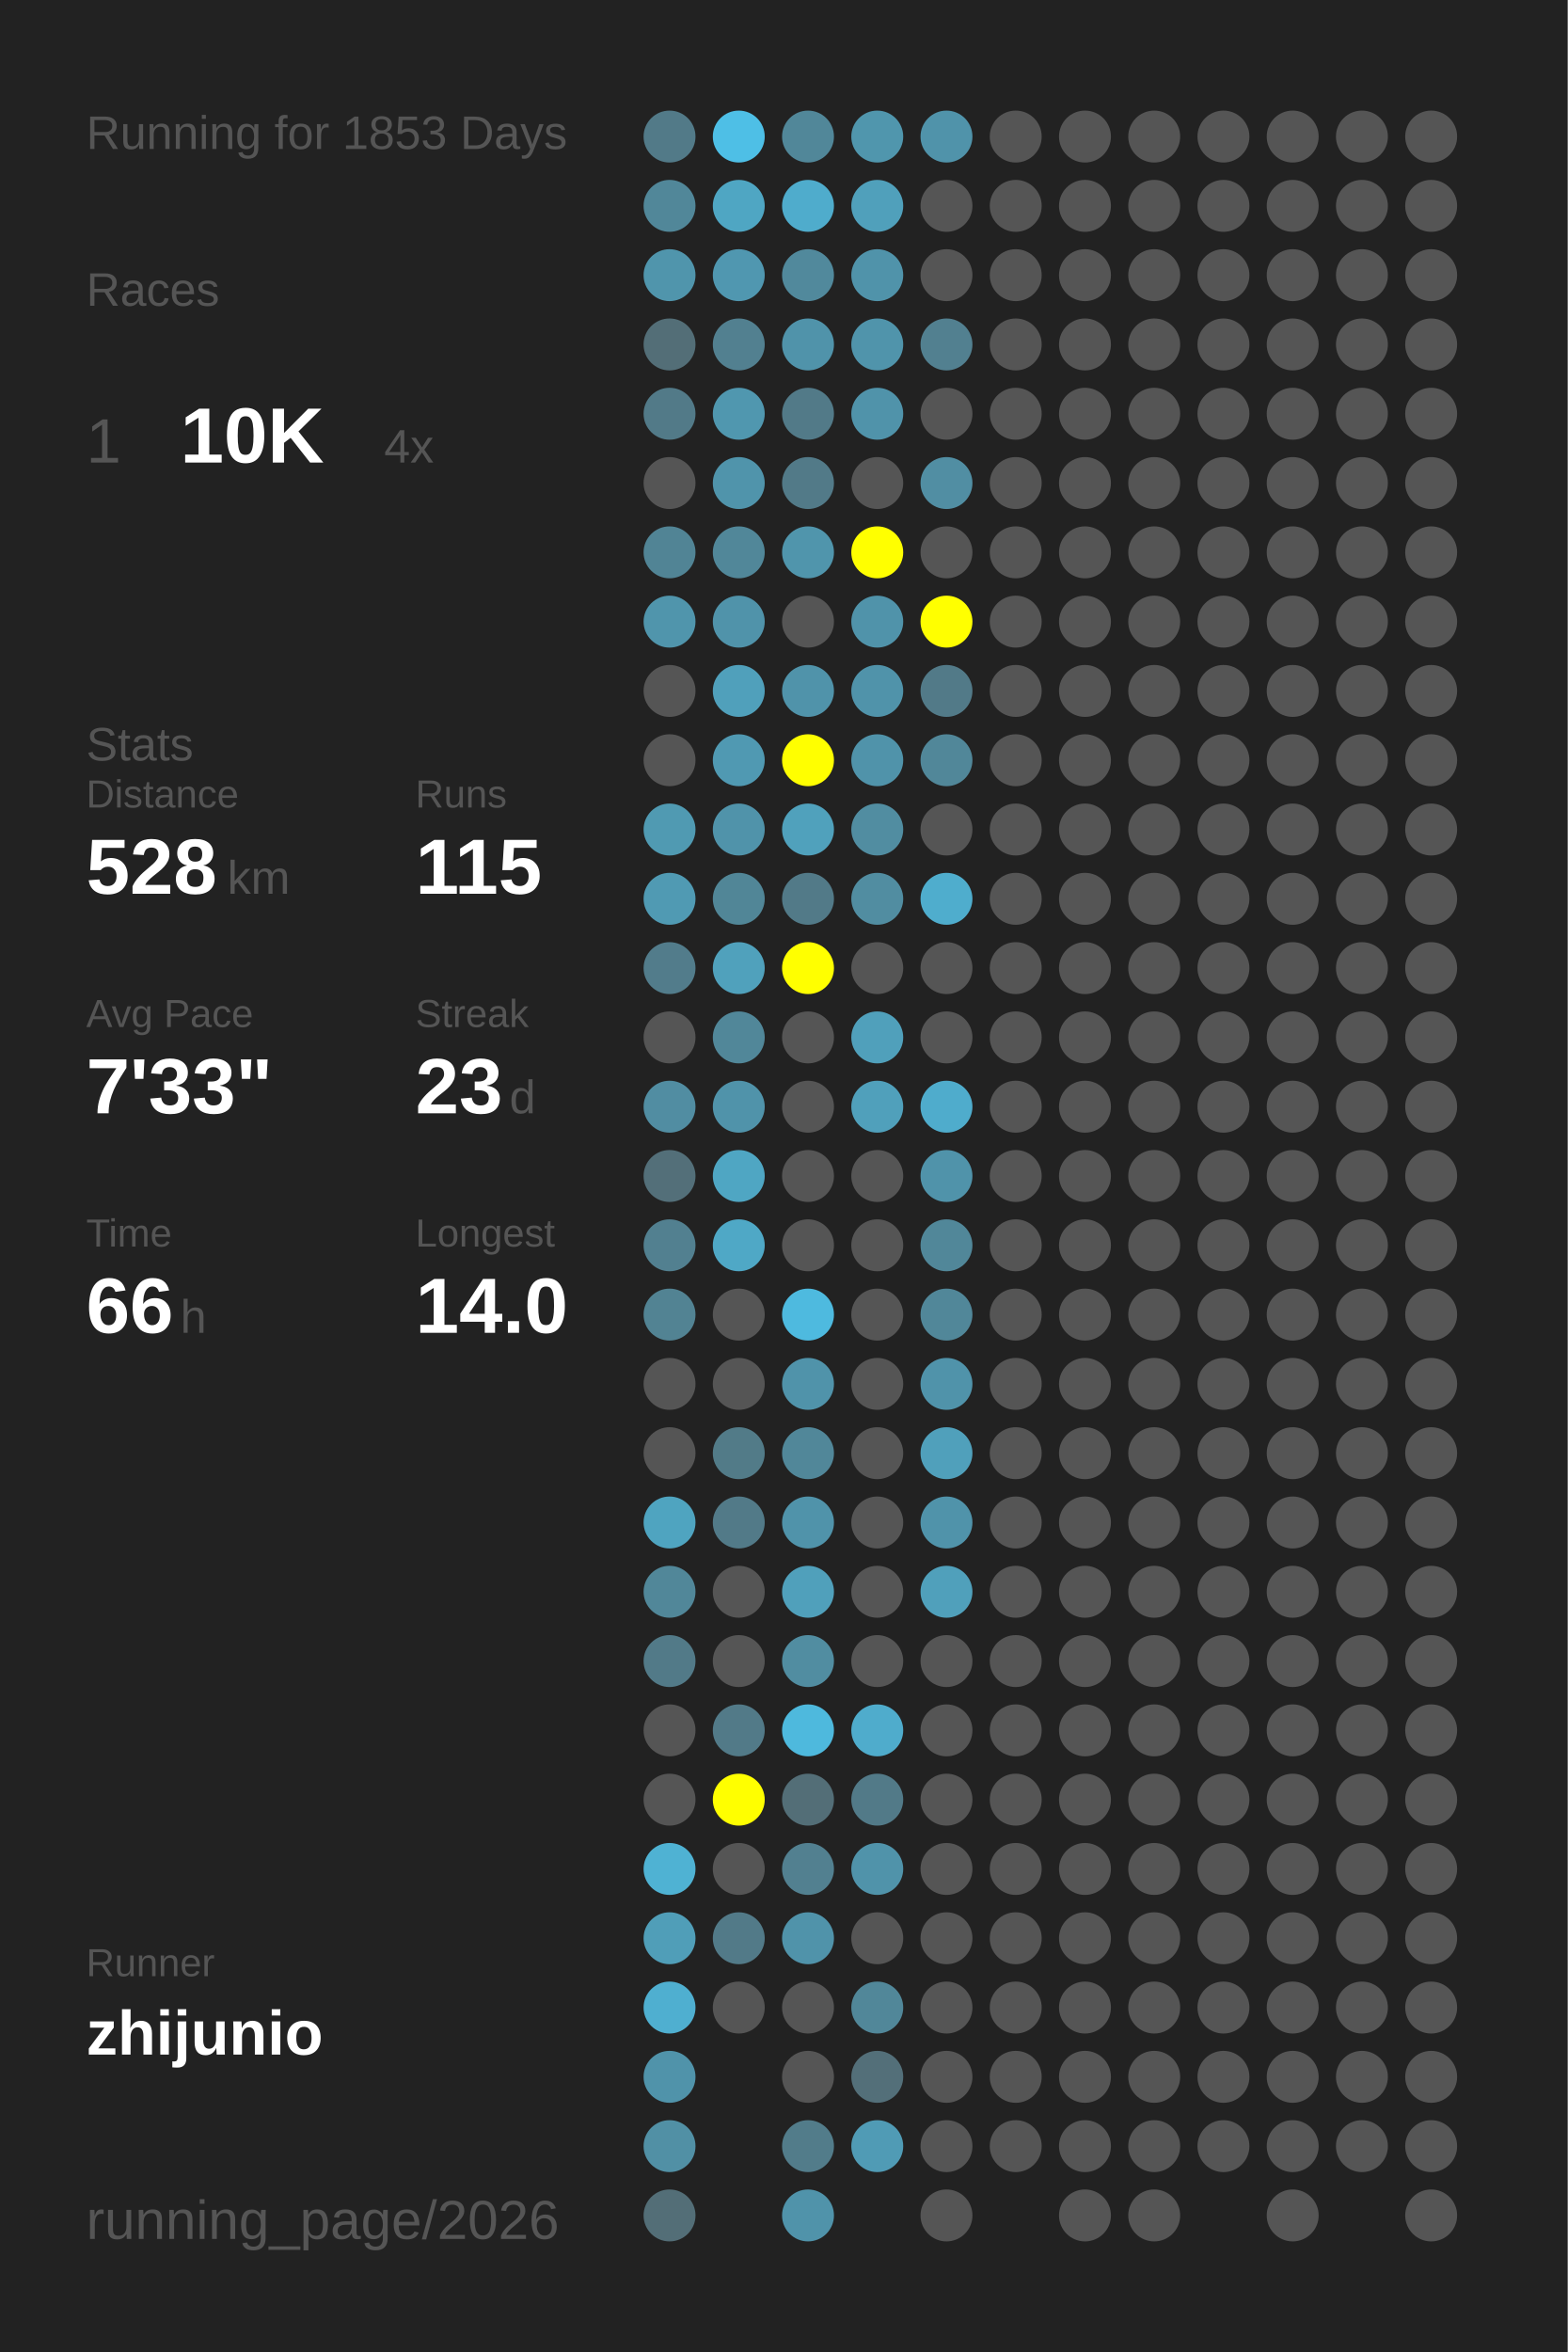
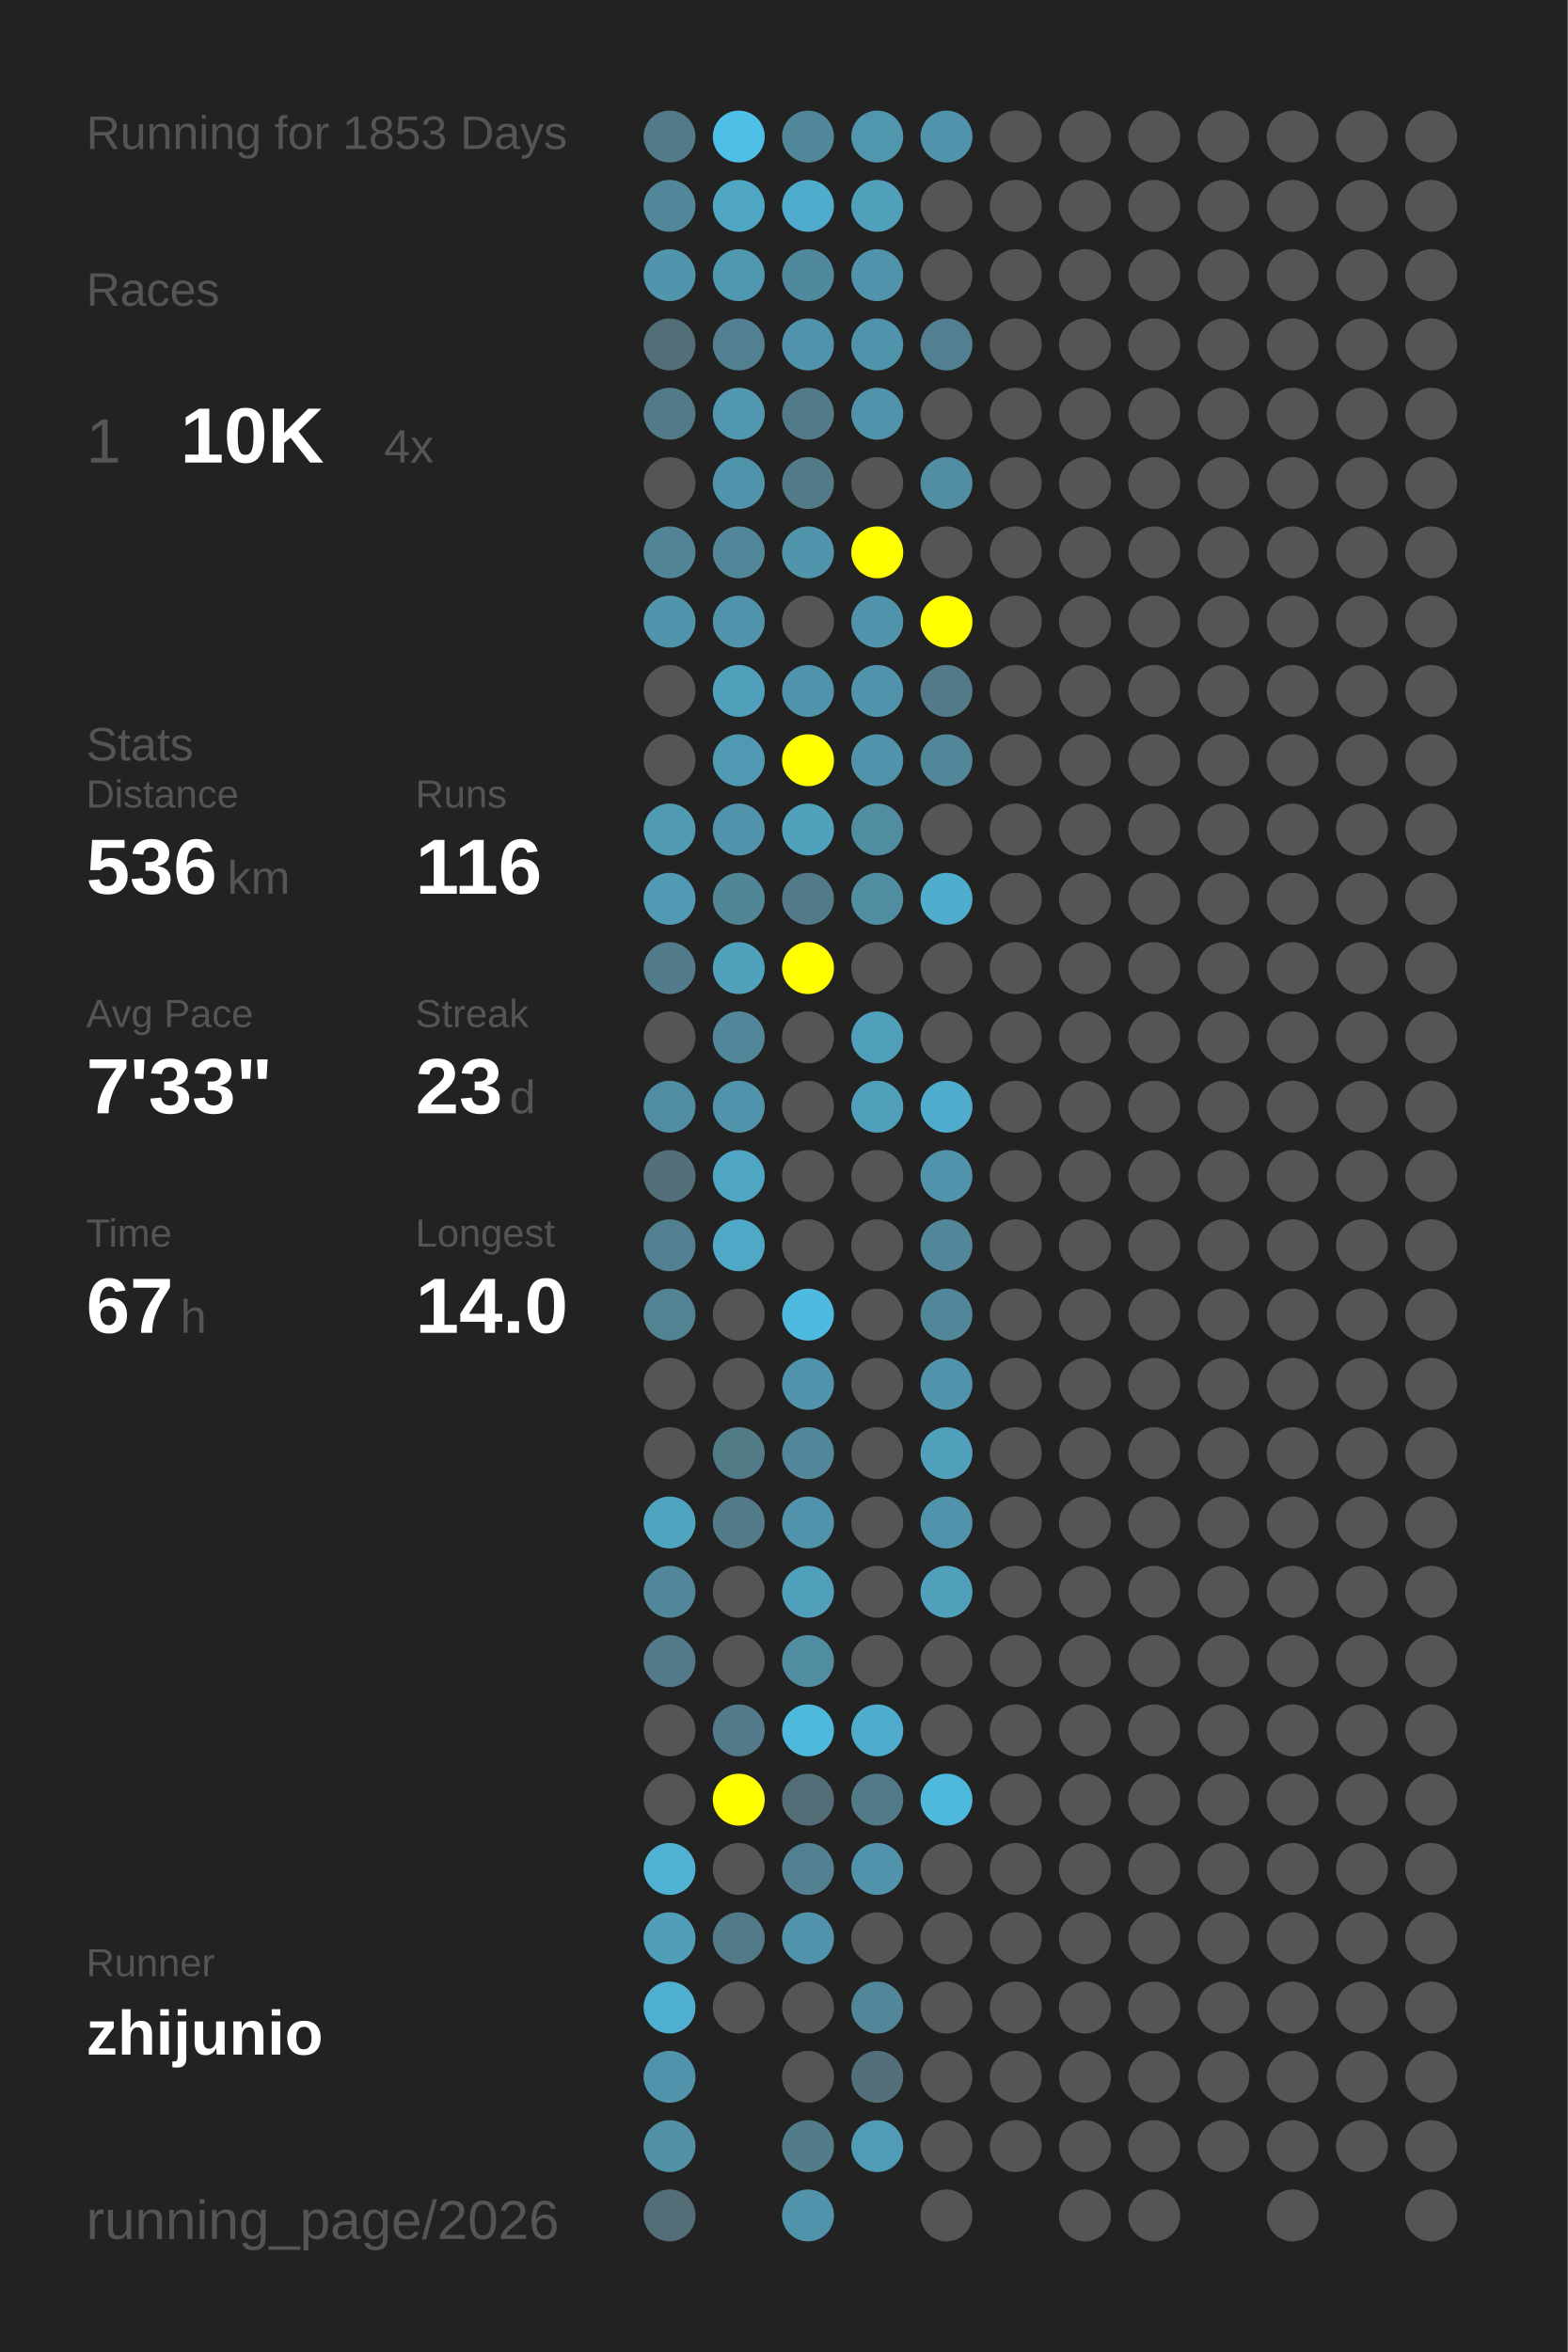
<svg xmlns="http://www.w3.org/2000/svg" baseProfile="full" height="300mm" version="1.1" viewBox="0,0,200,300" width="200mm">
  <defs />
  <rect fill="#222222" height="300" width="200" x="0" y="0" />
  <text fill="#555555" style="font-size:6px; font-family:Arial;" x="11" y="19">Running for 1853 Days</text>
  <text fill="#555555" style="font-size:6px; font-family:Arial;" x="11" y="39">Races</text>
  <text fill="#555555" style="font-size:8px; font-family:Arial;" x="11" y="59">1</text>
  <text fill="#FFFFFF" style="font-size:10px; font-family:Arial; font-weight:bold;" x="23" y="59">10K</text>
  <text fill="#555555" style="font-size:6px; font-family:Arial;" x="49" y="59">4x</text>
  <text fill="#555555" style="font-size:6px; font-family:Arial;" x="11" y="97">Stats</text>
  <text fill="#555555" style="font-size:5px; font-family:Arial;" x="11" y="103">Distance</text>
-   <text fill="#FFFFFF" style="font-size:10px; font-family:Arial; font-weight:bold;" x="11" y="114">528</text>
+   <text fill="#FFFFFF" style="font-size:10px; font-family:Arial; font-weight:bold;" x="11" y="114">536</text>
  <text fill="#555555" style="font-size:6px; font-family:Arial;" x="29" y="114">km</text>
  <text fill="#555555" style="font-size:5px; font-family:Arial;" x="53" y="103">Runs</text>
-   <text fill="#FFFFFF" style="font-size:10px; font-family:Arial; font-weight:bold;" x="53" y="114">115</text>
+   <text fill="#FFFFFF" style="font-size:10px; font-family:Arial; font-weight:bold;" x="53" y="114">116</text>
  <text fill="#555555" style="font-size:5px; font-family:Arial;" x="11" y="131">Avg Pace</text>
  <text fill="#FFFFFF" style="font-size:10px; font-family:Arial; font-weight:bold;" x="11" y="142">7'33"</text>
  <text fill="#555555" style="font-size:5px; font-family:Arial;" x="53" y="131">Streak</text>
  <text fill="#FFFFFF" style="font-size:10px; font-family:Arial; font-weight:bold;" x="53" y="142">23</text>
  <text fill="#555555" style="font-size:6px; font-family:Arial;" x="65" y="142">d</text>
  <text fill="#555555" style="font-size:5px; font-family:Arial;" x="11" y="159">Time</text>
-   <text fill="#FFFFFF" style="font-size:10px; font-family:Arial; font-weight:bold;" x="11" y="170">66</text>
+   <text fill="#FFFFFF" style="font-size:10px; font-family:Arial; font-weight:bold;" x="11" y="170">67</text>
  <text fill="#555555" style="font-size:6px; font-family:Arial;" x="23" y="170">h</text>
  <text fill="#555555" style="font-size:5px; font-family:Arial;" x="53" y="159">Longest</text>
  <text fill="#FFFFFF" style="font-size:10px; font-family:Arial; font-weight:bold;" x="53" y="170">14.0</text>
  <text fill="#555555" style="font-size:5px; font-family:Arial;" x="11" y="252.065">Runner</text>
  <text fill="#FFFFFF" style="font-size:8px; font-family:Arial; font-weight:bold;" x="11" y="262.065">zhijunio</text>
  <text fill="#555555" style="font-size:7px; font-family:Arial;" x="11" y="285.581">running_page/2026</text>
  <circle cx="85.417" cy="17.419" fill="#527a88" r="3.312" />
  <circle cx="85.417" cy="26.258" fill="#518799" r="3.312" />
  <circle cx="85.417" cy="35.097" fill="#5095ac" r="3.312" />
  <circle cx="85.417" cy="43.935" fill="#536e77" r="3.312" />
  <circle cx="85.417" cy="52.774" fill="#527a88" r="3.312" />
  <circle cx="85.417" cy="61.613" fill="#555555" r="3.312" />
  <circle cx="85.417" cy="70.452" fill="#518495" r="3.312" />
  <circle cx="85.417" cy="79.29" fill="#5095ac" r="3.312" />
  <circle cx="85.417" cy="88.129" fill="#555555" r="3.312" />
  <circle cx="85.417" cy="96.968" fill="#555555" r="3.312" />
  <circle cx="85.417" cy="105.806" fill="#509ab2" r="3.312" />
  <circle cx="85.417" cy="114.645" fill="#509ab3" r="3.312" />
  <circle cx="85.417" cy="123.484" fill="#527c8b" r="3.312" />
  <circle cx="85.417" cy="132.323" fill="#555555" r="3.312" />
  <circle cx="85.417" cy="141.161" fill="#518da2" r="3.312" />
  <circle cx="85.417" cy="150" fill="#536f79" r="3.312" />
  <circle cx="85.417" cy="158.839" fill="#528090" r="3.312" />
  <circle cx="85.417" cy="167.677" fill="#528393" r="3.312" />
  <circle cx="85.417" cy="176.516" fill="#555555" r="3.312" />
  <circle cx="85.417" cy="185.355" fill="#555555" r="3.312" />
  <circle cx="85.417" cy="194.194" fill="#4fa4c0" r="3.312" />
  <circle cx="85.417" cy="203.032" fill="#518799" r="3.312" />
  <circle cx="85.417" cy="211.871" fill="#527a88" r="3.312" />
  <circle cx="85.417" cy="220.71" fill="#555555" r="3.312" />
  <circle cx="85.417" cy="229.548" fill="#555555" r="3.312" />
  <circle cx="85.417" cy="238.387" fill="#4fb2d3" r="3.312" />
  <circle cx="85.417" cy="247.226" fill="#509eb8" r="3.312" />
  <circle cx="85.417" cy="256.065" fill="#4fafd0" r="3.312" />
  <circle cx="85.417" cy="264.903" fill="#5093aa" r="3.312" />
  <circle cx="85.417" cy="273.742" fill="#5190a5" r="3.312" />
  <circle cx="85.417" cy="282.581" fill="#536e77" r="3.312" />
  <circle cx="94.25" cy="17.419" fill="#4ebfe6" r="3.312" />
  <circle cx="94.25" cy="26.258" fill="#4fa6c3" r="3.312" />
  <circle cx="94.25" cy="35.097" fill="#5097b0" r="3.312" />
  <circle cx="94.25" cy="43.935" fill="#528090" r="3.312" />
  <circle cx="94.25" cy="52.774" fill="#5097af" r="3.312" />
  <circle cx="94.25" cy="61.613" fill="#5094ab" r="3.312" />
  <circle cx="94.25" cy="70.452" fill="#518799" r="3.312" />
  <circle cx="94.25" cy="79.29" fill="#5093aa" r="3.312" />
  <circle cx="94.25" cy="88.129" fill="#50a0bb" r="3.312" />
  <circle cx="94.25" cy="96.968" fill="#5099b2" r="3.312" />
  <circle cx="94.25" cy="105.806" fill="#5093aa" r="3.312" />
  <circle cx="94.25" cy="114.645" fill="#518697" r="3.312" />
  <circle cx="94.25" cy="123.484" fill="#50a1bc" r="3.312" />
  <circle cx="94.25" cy="132.323" fill="#518799" r="3.312" />
  <circle cx="94.25" cy="141.161" fill="#5093aa" r="3.312" />
  <circle cx="94.25" cy="150" fill="#4fa6c3" r="3.312" />
  <circle cx="94.25" cy="158.839" fill="#4fa8c6" r="3.312" />
  <circle cx="94.25" cy="167.677" fill="#555555" r="3.312" />
  <circle cx="94.25" cy="176.516" fill="#555555" r="3.312" />
  <circle cx="94.25" cy="185.355" fill="#527b88" r="3.312" />
  <circle cx="94.25" cy="194.194" fill="#527a88" r="3.312" />
  <circle cx="94.25" cy="203.032" fill="#555555" r="3.312" />
  <circle cx="94.25" cy="211.871" fill="#555555" r="3.312" />
  <circle cx="94.25" cy="220.71" fill="#527a88" r="3.312" />
  <circle cx="94.25" cy="229.548" fill="#FFFF00" r="3.312" />
  <circle cx="94.25" cy="238.387" fill="#555555" r="3.312" />
  <circle cx="94.25" cy="247.226" fill="#527a88" r="3.312" />
  <circle cx="94.25" cy="256.065" fill="#555555" r="3.312" />
  <circle cx="103.083" cy="17.419" fill="#518799" r="3.312" />
  <circle cx="103.083" cy="26.258" fill="#4faccc" r="3.312" />
  <circle cx="103.083" cy="35.097" fill="#51899c" r="3.312" />
  <circle cx="103.083" cy="43.935" fill="#5093aa" r="3.312" />
  <circle cx="103.083" cy="52.774" fill="#527a88" r="3.312" />
  <circle cx="103.083" cy="61.613" fill="#527a88" r="3.312" />
  <circle cx="103.083" cy="70.452" fill="#5095ac" r="3.312" />
  <circle cx="103.083" cy="79.29" fill="#555555" r="3.312" />
  <circle cx="103.083" cy="88.129" fill="#5093aa" r="3.312" />
  <circle cx="103.083" cy="96.968" fill="#FFFF00" r="3.312" />
  <circle cx="103.083" cy="105.806" fill="#50a1bc" r="3.312" />
  <circle cx="103.083" cy="114.645" fill="#527a88" r="3.312" />
  <circle cx="103.083" cy="123.484" fill="#FFFF00" r="3.312" />
  <circle cx="103.083" cy="132.323" fill="#555555" r="3.312" />
  <circle cx="103.083" cy="141.161" fill="#555555" r="3.312" />
  <circle cx="103.083" cy="150" fill="#555555" r="3.312" />
  <circle cx="103.083" cy="158.839" fill="#555555" r="3.312" />
  <circle cx="103.083" cy="167.677" fill="#4ebadf" r="3.312" />
  <circle cx="103.083" cy="176.516" fill="#5093aa" r="3.312" />
  <circle cx="103.083" cy="185.355" fill="#518799" r="3.312" />
  <circle cx="103.083" cy="194.194" fill="#5093aa" r="3.312" />
  <circle cx="103.083" cy="203.032" fill="#50a0bb" r="3.312" />
  <circle cx="103.083" cy="211.871" fill="#518da1" r="3.312" />
  <circle cx="103.083" cy="220.71" fill="#4eb9dd" r="3.312" />
  <circle cx="103.083" cy="229.548" fill="#536e77" r="3.312" />
  <circle cx="103.083" cy="238.387" fill="#528090" r="3.312" />
  <circle cx="103.083" cy="247.226" fill="#5093aa" r="3.312" />
  <circle cx="103.083" cy="256.065" fill="#555555" r="3.312" />
  <circle cx="103.083" cy="264.903" fill="#555555" r="3.312" />
  <circle cx="103.083" cy="273.742" fill="#527c8a" r="3.312" />
  <circle cx="103.083" cy="282.581" fill="#5093aa" r="3.312" />
  <circle cx="111.917" cy="17.419" fill="#5096ad" r="3.312" />
  <circle cx="111.917" cy="26.258" fill="#50a0bb" r="3.312" />
  <circle cx="111.917" cy="35.097" fill="#5093aa" r="3.312" />
  <circle cx="111.917" cy="43.935" fill="#5094ab" r="3.312" />
  <circle cx="111.917" cy="52.774" fill="#5093aa" r="3.312" />
  <circle cx="111.917" cy="61.613" fill="#555555" r="3.312" />
  <circle cx="111.917" cy="70.452" fill="#FFFF00" r="3.312" />
  <circle cx="111.917" cy="79.29" fill="#5093aa" r="3.312" />
  <circle cx="111.917" cy="88.129" fill="#5093aa" r="3.312" />
  <circle cx="111.917" cy="96.968" fill="#5093aa" r="3.312" />
  <circle cx="111.917" cy="105.806" fill="#518da1" r="3.312" />
  <circle cx="111.917" cy="114.645" fill="#518da1" r="3.312" />
  <circle cx="111.917" cy="123.484" fill="#555555" r="3.312" />
  <circle cx="111.917" cy="132.323" fill="#50a0bb" r="3.312" />
  <circle cx="111.917" cy="141.161" fill="#50a0bb" r="3.312" />
  <circle cx="111.917" cy="150" fill="#555555" r="3.312" />
  <circle cx="111.917" cy="158.839" fill="#555555" r="3.312" />
  <circle cx="111.917" cy="167.677" fill="#555555" r="3.312" />
  <circle cx="111.917" cy="176.516" fill="#555555" r="3.312" />
  <circle cx="111.917" cy="185.355" fill="#555555" r="3.312" />
  <circle cx="111.917" cy="194.194" fill="#555555" r="3.312" />
  <circle cx="111.917" cy="203.032" fill="#555555" r="3.312" />
  <circle cx="111.917" cy="211.871" fill="#555555" r="3.312" />
  <circle cx="111.917" cy="220.71" fill="#4faccc" r="3.312" />
  <circle cx="111.917" cy="229.548" fill="#527a88" r="3.312" />
  <circle cx="111.917" cy="238.387" fill="#5093aa" r="3.312" />
  <circle cx="111.917" cy="247.226" fill="#555555" r="3.312" />
  <circle cx="111.917" cy="256.065" fill="#518799" r="3.312" />
  <circle cx="111.917" cy="264.903" fill="#536f79" r="3.312" />
  <circle cx="111.917" cy="273.742" fill="#509bb5" r="3.312" />
  <circle cx="120.75" cy="17.419" fill="#5093aa" r="3.312" />
  <circle cx="120.75" cy="26.258" fill="#555555" r="3.312" />
  <circle cx="120.75" cy="35.097" fill="#555555" r="3.312" />
  <circle cx="120.75" cy="43.935" fill="#528090" r="3.312" />
  <circle cx="120.75" cy="52.774" fill="#555555" r="3.312" />
  <circle cx="120.75" cy="61.613" fill="#518ea3" r="3.312" />
  <circle cx="120.75" cy="70.452" fill="#555555" r="3.312" />
  <circle cx="120.75" cy="79.29" fill="#FFFF00" r="3.312" />
  <circle cx="120.75" cy="88.129" fill="#527a88" r="3.312" />
  <circle cx="120.75" cy="96.968" fill="#518799" r="3.312" />
  <circle cx="120.75" cy="105.806" fill="#555555" r="3.312" />
  <circle cx="120.75" cy="114.645" fill="#4fadcd" r="3.312" />
  <circle cx="120.75" cy="123.484" fill="#555555" r="3.312" />
  <circle cx="120.75" cy="132.323" fill="#555555" r="3.312" />
  <circle cx="120.75" cy="141.161" fill="#4faccc" r="3.312" />
  <circle cx="120.75" cy="150" fill="#5093aa" r="3.312" />
  <circle cx="120.75" cy="158.839" fill="#518799" r="3.312" />
  <circle cx="120.75" cy="167.677" fill="#518799" r="3.312" />
  <circle cx="120.75" cy="176.516" fill="#5093aa" r="3.312" />
  <circle cx="120.75" cy="185.355" fill="#50a0bb" r="3.312" />
  <circle cx="120.75" cy="194.194" fill="#5093aa" r="3.312" />
  <circle cx="120.75" cy="203.032" fill="#50a0bb" r="3.312" />
  <circle cx="120.75" cy="211.871" fill="#555555" r="3.312" />
  <circle cx="120.75" cy="220.71" fill="#555555" r="3.312" />
-   <circle cx="120.75" cy="229.548" fill="#555555" r="3.312" />
+   <circle cx="120.75" cy="229.548" fill="#4eb9dd" r="3.312" />
  <circle cx="120.75" cy="238.387" fill="#555555" r="3.312" />
  <circle cx="120.75" cy="247.226" fill="#555555" r="3.312" />
  <circle cx="120.75" cy="256.065" fill="#555555" r="3.312" />
  <circle cx="120.75" cy="264.903" fill="#555555" r="3.312" />
  <circle cx="120.75" cy="273.742" fill="#555555" r="3.312" />
  <circle cx="120.75" cy="282.581" fill="#555555" r="3.312" />
  <circle cx="129.583" cy="17.419" fill="#555555" r="3.312" />
  <circle cx="129.583" cy="26.258" fill="#555555" r="3.312" />
  <circle cx="129.583" cy="35.097" fill="#555555" r="3.312" />
  <circle cx="129.583" cy="43.935" fill="#555555" r="3.312" />
  <circle cx="129.583" cy="52.774" fill="#555555" r="3.312" />
  <circle cx="129.583" cy="61.613" fill="#555555" r="3.312" />
  <circle cx="129.583" cy="70.452" fill="#555555" r="3.312" />
  <circle cx="129.583" cy="79.29" fill="#555555" r="3.312" />
  <circle cx="129.583" cy="88.129" fill="#555555" r="3.312" />
  <circle cx="129.583" cy="96.968" fill="#555555" r="3.312" />
  <circle cx="129.583" cy="105.806" fill="#555555" r="3.312" />
  <circle cx="129.583" cy="114.645" fill="#555555" r="3.312" />
  <circle cx="129.583" cy="123.484" fill="#555555" r="3.312" />
  <circle cx="129.583" cy="132.323" fill="#555555" r="3.312" />
  <circle cx="129.583" cy="141.161" fill="#555555" r="3.312" />
  <circle cx="129.583" cy="150" fill="#555555" r="3.312" />
  <circle cx="129.583" cy="158.839" fill="#555555" r="3.312" />
  <circle cx="129.583" cy="167.677" fill="#555555" r="3.312" />
  <circle cx="129.583" cy="176.516" fill="#555555" r="3.312" />
  <circle cx="129.583" cy="185.355" fill="#555555" r="3.312" />
  <circle cx="129.583" cy="194.194" fill="#555555" r="3.312" />
  <circle cx="129.583" cy="203.032" fill="#555555" r="3.312" />
  <circle cx="129.583" cy="211.871" fill="#555555" r="3.312" />
  <circle cx="129.583" cy="220.71" fill="#555555" r="3.312" />
  <circle cx="129.583" cy="229.548" fill="#555555" r="3.312" />
  <circle cx="129.583" cy="238.387" fill="#555555" r="3.312" />
  <circle cx="129.583" cy="247.226" fill="#555555" r="3.312" />
  <circle cx="129.583" cy="256.065" fill="#555555" r="3.312" />
  <circle cx="129.583" cy="264.903" fill="#555555" r="3.312" />
  <circle cx="129.583" cy="273.742" fill="#555555" r="3.312" />
  <circle cx="138.417" cy="17.419" fill="#555555" r="3.312" />
  <circle cx="138.417" cy="26.258" fill="#555555" r="3.312" />
  <circle cx="138.417" cy="35.097" fill="#555555" r="3.312" />
  <circle cx="138.417" cy="43.935" fill="#555555" r="3.312" />
  <circle cx="138.417" cy="52.774" fill="#555555" r="3.312" />
  <circle cx="138.417" cy="61.613" fill="#555555" r="3.312" />
  <circle cx="138.417" cy="70.452" fill="#555555" r="3.312" />
  <circle cx="138.417" cy="79.29" fill="#555555" r="3.312" />
  <circle cx="138.417" cy="88.129" fill="#555555" r="3.312" />
  <circle cx="138.417" cy="96.968" fill="#555555" r="3.312" />
  <circle cx="138.417" cy="105.806" fill="#555555" r="3.312" />
  <circle cx="138.417" cy="114.645" fill="#555555" r="3.312" />
  <circle cx="138.417" cy="123.484" fill="#555555" r="3.312" />
  <circle cx="138.417" cy="132.323" fill="#555555" r="3.312" />
  <circle cx="138.417" cy="141.161" fill="#555555" r="3.312" />
  <circle cx="138.417" cy="150" fill="#555555" r="3.312" />
  <circle cx="138.417" cy="158.839" fill="#555555" r="3.312" />
  <circle cx="138.417" cy="167.677" fill="#555555" r="3.312" />
  <circle cx="138.417" cy="176.516" fill="#555555" r="3.312" />
  <circle cx="138.417" cy="185.355" fill="#555555" r="3.312" />
  <circle cx="138.417" cy="194.194" fill="#555555" r="3.312" />
  <circle cx="138.417" cy="203.032" fill="#555555" r="3.312" />
  <circle cx="138.417" cy="211.871" fill="#555555" r="3.312" />
  <circle cx="138.417" cy="220.71" fill="#555555" r="3.312" />
  <circle cx="138.417" cy="229.548" fill="#555555" r="3.312" />
  <circle cx="138.417" cy="238.387" fill="#555555" r="3.312" />
  <circle cx="138.417" cy="247.226" fill="#555555" r="3.312" />
  <circle cx="138.417" cy="256.065" fill="#555555" r="3.312" />
  <circle cx="138.417" cy="264.903" fill="#555555" r="3.312" />
  <circle cx="138.417" cy="273.742" fill="#555555" r="3.312" />
  <circle cx="138.417" cy="282.581" fill="#555555" r="3.312" />
  <circle cx="147.25" cy="17.419" fill="#555555" r="3.312" />
  <circle cx="147.25" cy="26.258" fill="#555555" r="3.312" />
  <circle cx="147.25" cy="35.097" fill="#555555" r="3.312" />
  <circle cx="147.25" cy="43.935" fill="#555555" r="3.312" />
  <circle cx="147.25" cy="52.774" fill="#555555" r="3.312" />
  <circle cx="147.25" cy="61.613" fill="#555555" r="3.312" />
  <circle cx="147.25" cy="70.452" fill="#555555" r="3.312" />
  <circle cx="147.25" cy="79.29" fill="#555555" r="3.312" />
  <circle cx="147.25" cy="88.129" fill="#555555" r="3.312" />
  <circle cx="147.25" cy="96.968" fill="#555555" r="3.312" />
  <circle cx="147.25" cy="105.806" fill="#555555" r="3.312" />
  <circle cx="147.25" cy="114.645" fill="#555555" r="3.312" />
  <circle cx="147.25" cy="123.484" fill="#555555" r="3.312" />
  <circle cx="147.25" cy="132.323" fill="#555555" r="3.312" />
  <circle cx="147.25" cy="141.161" fill="#555555" r="3.312" />
  <circle cx="147.25" cy="150" fill="#555555" r="3.312" />
  <circle cx="147.25" cy="158.839" fill="#555555" r="3.312" />
  <circle cx="147.25" cy="167.677" fill="#555555" r="3.312" />
  <circle cx="147.25" cy="176.516" fill="#555555" r="3.312" />
  <circle cx="147.25" cy="185.355" fill="#555555" r="3.312" />
  <circle cx="147.25" cy="194.194" fill="#555555" r="3.312" />
  <circle cx="147.25" cy="203.032" fill="#555555" r="3.312" />
  <circle cx="147.25" cy="211.871" fill="#555555" r="3.312" />
  <circle cx="147.25" cy="220.71" fill="#555555" r="3.312" />
  <circle cx="147.25" cy="229.548" fill="#555555" r="3.312" />
  <circle cx="147.25" cy="238.387" fill="#555555" r="3.312" />
  <circle cx="147.25" cy="247.226" fill="#555555" r="3.312" />
  <circle cx="147.25" cy="256.065" fill="#555555" r="3.312" />
  <circle cx="147.25" cy="264.903" fill="#555555" r="3.312" />
  <circle cx="147.25" cy="273.742" fill="#555555" r="3.312" />
  <circle cx="147.25" cy="282.581" fill="#555555" r="3.312" />
  <circle cx="156.083" cy="17.419" fill="#555555" r="3.312" />
  <circle cx="156.083" cy="26.258" fill="#555555" r="3.312" />
  <circle cx="156.083" cy="35.097" fill="#555555" r="3.312" />
  <circle cx="156.083" cy="43.935" fill="#555555" r="3.312" />
  <circle cx="156.083" cy="52.774" fill="#555555" r="3.312" />
  <circle cx="156.083" cy="61.613" fill="#555555" r="3.312" />
  <circle cx="156.083" cy="70.452" fill="#555555" r="3.312" />
  <circle cx="156.083" cy="79.29" fill="#555555" r="3.312" />
  <circle cx="156.083" cy="88.129" fill="#555555" r="3.312" />
  <circle cx="156.083" cy="96.968" fill="#555555" r="3.312" />
  <circle cx="156.083" cy="105.806" fill="#555555" r="3.312" />
  <circle cx="156.083" cy="114.645" fill="#555555" r="3.312" />
  <circle cx="156.083" cy="123.484" fill="#555555" r="3.312" />
  <circle cx="156.083" cy="132.323" fill="#555555" r="3.312" />
  <circle cx="156.083" cy="141.161" fill="#555555" r="3.312" />
  <circle cx="156.083" cy="150" fill="#555555" r="3.312" />
  <circle cx="156.083" cy="158.839" fill="#555555" r="3.312" />
  <circle cx="156.083" cy="167.677" fill="#555555" r="3.312" />
  <circle cx="156.083" cy="176.516" fill="#555555" r="3.312" />
  <circle cx="156.083" cy="185.355" fill="#555555" r="3.312" />
  <circle cx="156.083" cy="194.194" fill="#555555" r="3.312" />
  <circle cx="156.083" cy="203.032" fill="#555555" r="3.312" />
  <circle cx="156.083" cy="211.871" fill="#555555" r="3.312" />
  <circle cx="156.083" cy="220.71" fill="#555555" r="3.312" />
  <circle cx="156.083" cy="229.548" fill="#555555" r="3.312" />
  <circle cx="156.083" cy="238.387" fill="#555555" r="3.312" />
  <circle cx="156.083" cy="247.226" fill="#555555" r="3.312" />
  <circle cx="156.083" cy="256.065" fill="#555555" r="3.312" />
  <circle cx="156.083" cy="264.903" fill="#555555" r="3.312" />
  <circle cx="156.083" cy="273.742" fill="#555555" r="3.312" />
  <circle cx="164.917" cy="17.419" fill="#555555" r="3.312" />
  <circle cx="164.917" cy="26.258" fill="#555555" r="3.312" />
  <circle cx="164.917" cy="35.097" fill="#555555" r="3.312" />
  <circle cx="164.917" cy="43.935" fill="#555555" r="3.312" />
  <circle cx="164.917" cy="52.774" fill="#555555" r="3.312" />
  <circle cx="164.917" cy="61.613" fill="#555555" r="3.312" />
  <circle cx="164.917" cy="70.452" fill="#555555" r="3.312" />
  <circle cx="164.917" cy="79.29" fill="#555555" r="3.312" />
  <circle cx="164.917" cy="88.129" fill="#555555" r="3.312" />
  <circle cx="164.917" cy="96.968" fill="#555555" r="3.312" />
  <circle cx="164.917" cy="105.806" fill="#555555" r="3.312" />
  <circle cx="164.917" cy="114.645" fill="#555555" r="3.312" />
  <circle cx="164.917" cy="123.484" fill="#555555" r="3.312" />
  <circle cx="164.917" cy="132.323" fill="#555555" r="3.312" />
  <circle cx="164.917" cy="141.161" fill="#555555" r="3.312" />
  <circle cx="164.917" cy="150" fill="#555555" r="3.312" />
  <circle cx="164.917" cy="158.839" fill="#555555" r="3.312" />
  <circle cx="164.917" cy="167.677" fill="#555555" r="3.312" />
  <circle cx="164.917" cy="176.516" fill="#555555" r="3.312" />
  <circle cx="164.917" cy="185.355" fill="#555555" r="3.312" />
  <circle cx="164.917" cy="194.194" fill="#555555" r="3.312" />
  <circle cx="164.917" cy="203.032" fill="#555555" r="3.312" />
  <circle cx="164.917" cy="211.871" fill="#555555" r="3.312" />
  <circle cx="164.917" cy="220.71" fill="#555555" r="3.312" />
  <circle cx="164.917" cy="229.548" fill="#555555" r="3.312" />
  <circle cx="164.917" cy="238.387" fill="#555555" r="3.312" />
  <circle cx="164.917" cy="247.226" fill="#555555" r="3.312" />
  <circle cx="164.917" cy="256.065" fill="#555555" r="3.312" />
  <circle cx="164.917" cy="264.903" fill="#555555" r="3.312" />
  <circle cx="164.917" cy="273.742" fill="#555555" r="3.312" />
  <circle cx="164.917" cy="282.581" fill="#555555" r="3.312" />
  <circle cx="173.75" cy="17.419" fill="#555555" r="3.312" />
  <circle cx="173.75" cy="26.258" fill="#555555" r="3.312" />
  <circle cx="173.75" cy="35.097" fill="#555555" r="3.312" />
  <circle cx="173.75" cy="43.935" fill="#555555" r="3.312" />
  <circle cx="173.75" cy="52.774" fill="#555555" r="3.312" />
  <circle cx="173.75" cy="61.613" fill="#555555" r="3.312" />
  <circle cx="173.75" cy="70.452" fill="#555555" r="3.312" />
  <circle cx="173.75" cy="79.29" fill="#555555" r="3.312" />
  <circle cx="173.75" cy="88.129" fill="#555555" r="3.312" />
  <circle cx="173.75" cy="96.968" fill="#555555" r="3.312" />
  <circle cx="173.75" cy="105.806" fill="#555555" r="3.312" />
  <circle cx="173.75" cy="114.645" fill="#555555" r="3.312" />
  <circle cx="173.75" cy="123.484" fill="#555555" r="3.312" />
  <circle cx="173.75" cy="132.323" fill="#555555" r="3.312" />
  <circle cx="173.75" cy="141.161" fill="#555555" r="3.312" />
  <circle cx="173.75" cy="150" fill="#555555" r="3.312" />
  <circle cx="173.75" cy="158.839" fill="#555555" r="3.312" />
  <circle cx="173.75" cy="167.677" fill="#555555" r="3.312" />
  <circle cx="173.75" cy="176.516" fill="#555555" r="3.312" />
  <circle cx="173.75" cy="185.355" fill="#555555" r="3.312" />
  <circle cx="173.75" cy="194.194" fill="#555555" r="3.312" />
  <circle cx="173.75" cy="203.032" fill="#555555" r="3.312" />
  <circle cx="173.75" cy="211.871" fill="#555555" r="3.312" />
  <circle cx="173.75" cy="220.71" fill="#555555" r="3.312" />
  <circle cx="173.75" cy="229.548" fill="#555555" r="3.312" />
  <circle cx="173.75" cy="238.387" fill="#555555" r="3.312" />
  <circle cx="173.75" cy="247.226" fill="#555555" r="3.312" />
  <circle cx="173.75" cy="256.065" fill="#555555" r="3.312" />
  <circle cx="173.75" cy="264.903" fill="#555555" r="3.312" />
  <circle cx="173.75" cy="273.742" fill="#555555" r="3.312" />
  <circle cx="182.583" cy="17.419" fill="#555555" r="3.312" />
  <circle cx="182.583" cy="26.258" fill="#555555" r="3.312" />
  <circle cx="182.583" cy="35.097" fill="#555555" r="3.312" />
  <circle cx="182.583" cy="43.935" fill="#555555" r="3.312" />
  <circle cx="182.583" cy="52.774" fill="#555555" r="3.312" />
  <circle cx="182.583" cy="61.613" fill="#555555" r="3.312" />
  <circle cx="182.583" cy="70.452" fill="#555555" r="3.312" />
  <circle cx="182.583" cy="79.29" fill="#555555" r="3.312" />
  <circle cx="182.583" cy="88.129" fill="#555555" r="3.312" />
  <circle cx="182.583" cy="96.968" fill="#555555" r="3.312" />
  <circle cx="182.583" cy="105.806" fill="#555555" r="3.312" />
  <circle cx="182.583" cy="114.645" fill="#555555" r="3.312" />
  <circle cx="182.583" cy="123.484" fill="#555555" r="3.312" />
  <circle cx="182.583" cy="132.323" fill="#555555" r="3.312" />
  <circle cx="182.583" cy="141.161" fill="#555555" r="3.312" />
  <circle cx="182.583" cy="150" fill="#555555" r="3.312" />
  <circle cx="182.583" cy="158.839" fill="#555555" r="3.312" />
  <circle cx="182.583" cy="167.677" fill="#555555" r="3.312" />
  <circle cx="182.583" cy="176.516" fill="#555555" r="3.312" />
  <circle cx="182.583" cy="185.355" fill="#555555" r="3.312" />
  <circle cx="182.583" cy="194.194" fill="#555555" r="3.312" />
  <circle cx="182.583" cy="203.032" fill="#555555" r="3.312" />
  <circle cx="182.583" cy="211.871" fill="#555555" r="3.312" />
  <circle cx="182.583" cy="220.71" fill="#555555" r="3.312" />
  <circle cx="182.583" cy="229.548" fill="#555555" r="3.312" />
  <circle cx="182.583" cy="238.387" fill="#555555" r="3.312" />
  <circle cx="182.583" cy="247.226" fill="#555555" r="3.312" />
  <circle cx="182.583" cy="256.065" fill="#555555" r="3.312" />
  <circle cx="182.583" cy="264.903" fill="#555555" r="3.312" />
  <circle cx="182.583" cy="273.742" fill="#555555" r="3.312" />
  <circle cx="182.583" cy="282.581" fill="#555555" r="3.312" />
</svg>
